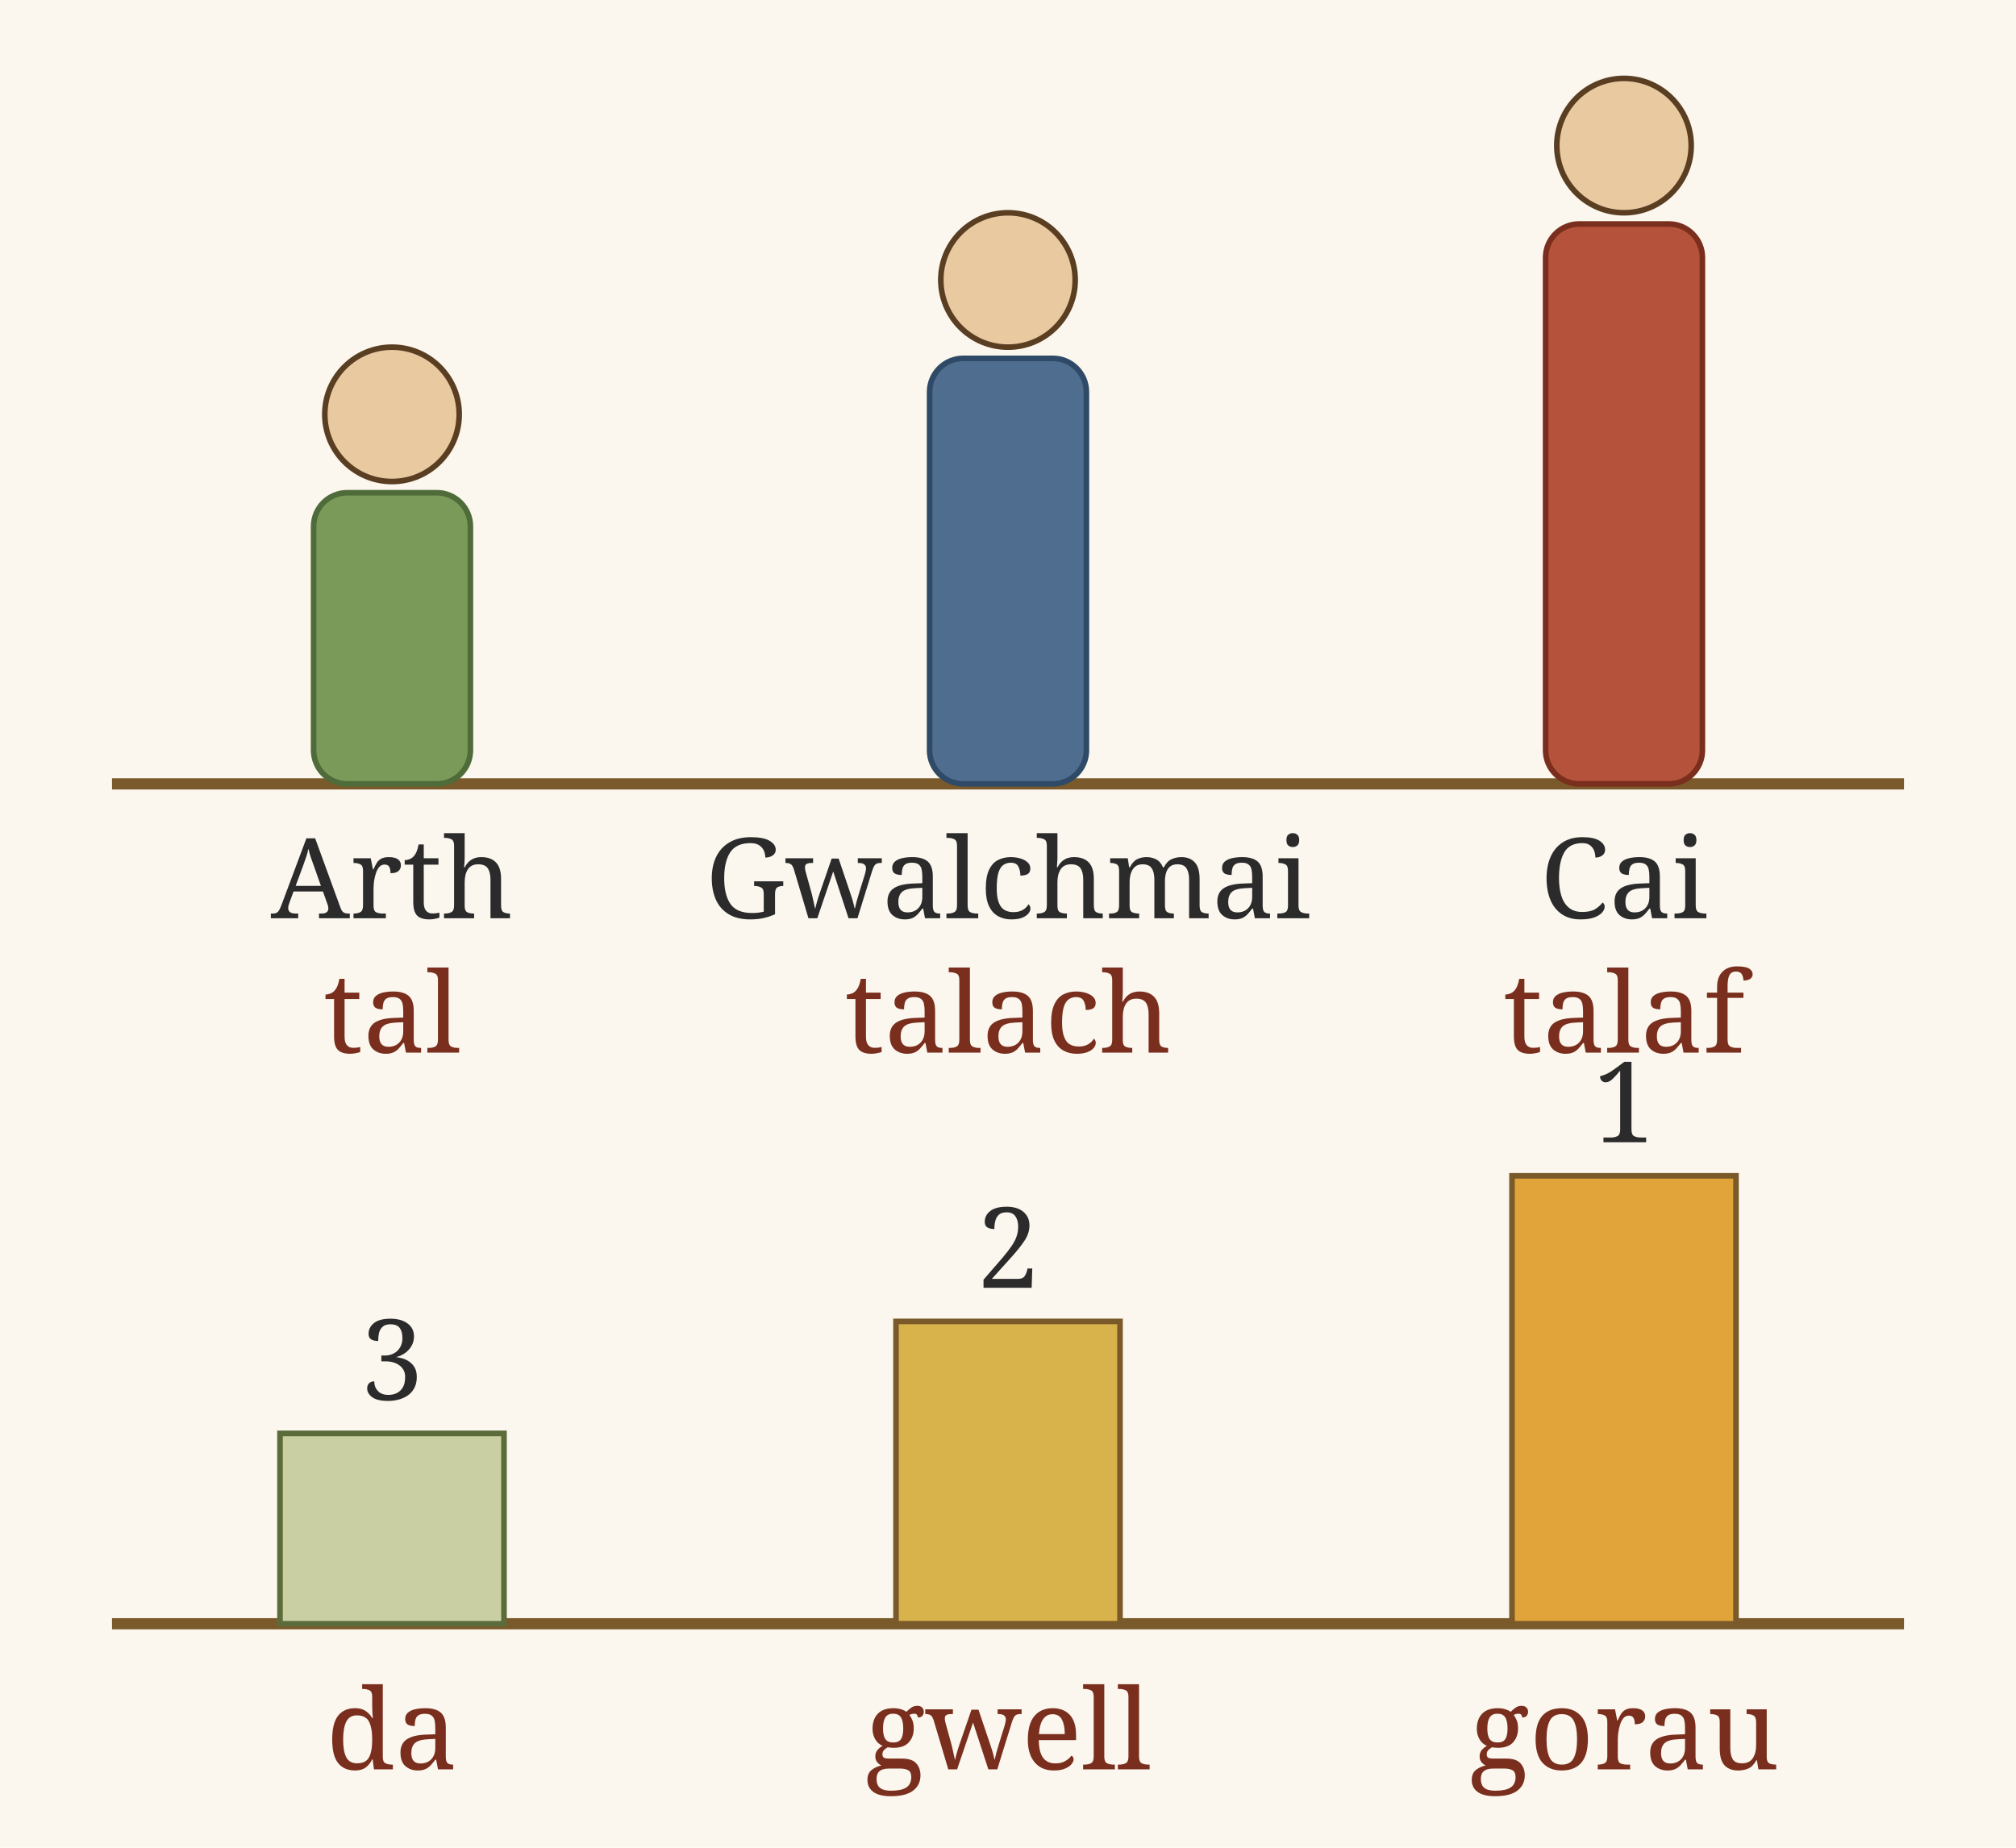
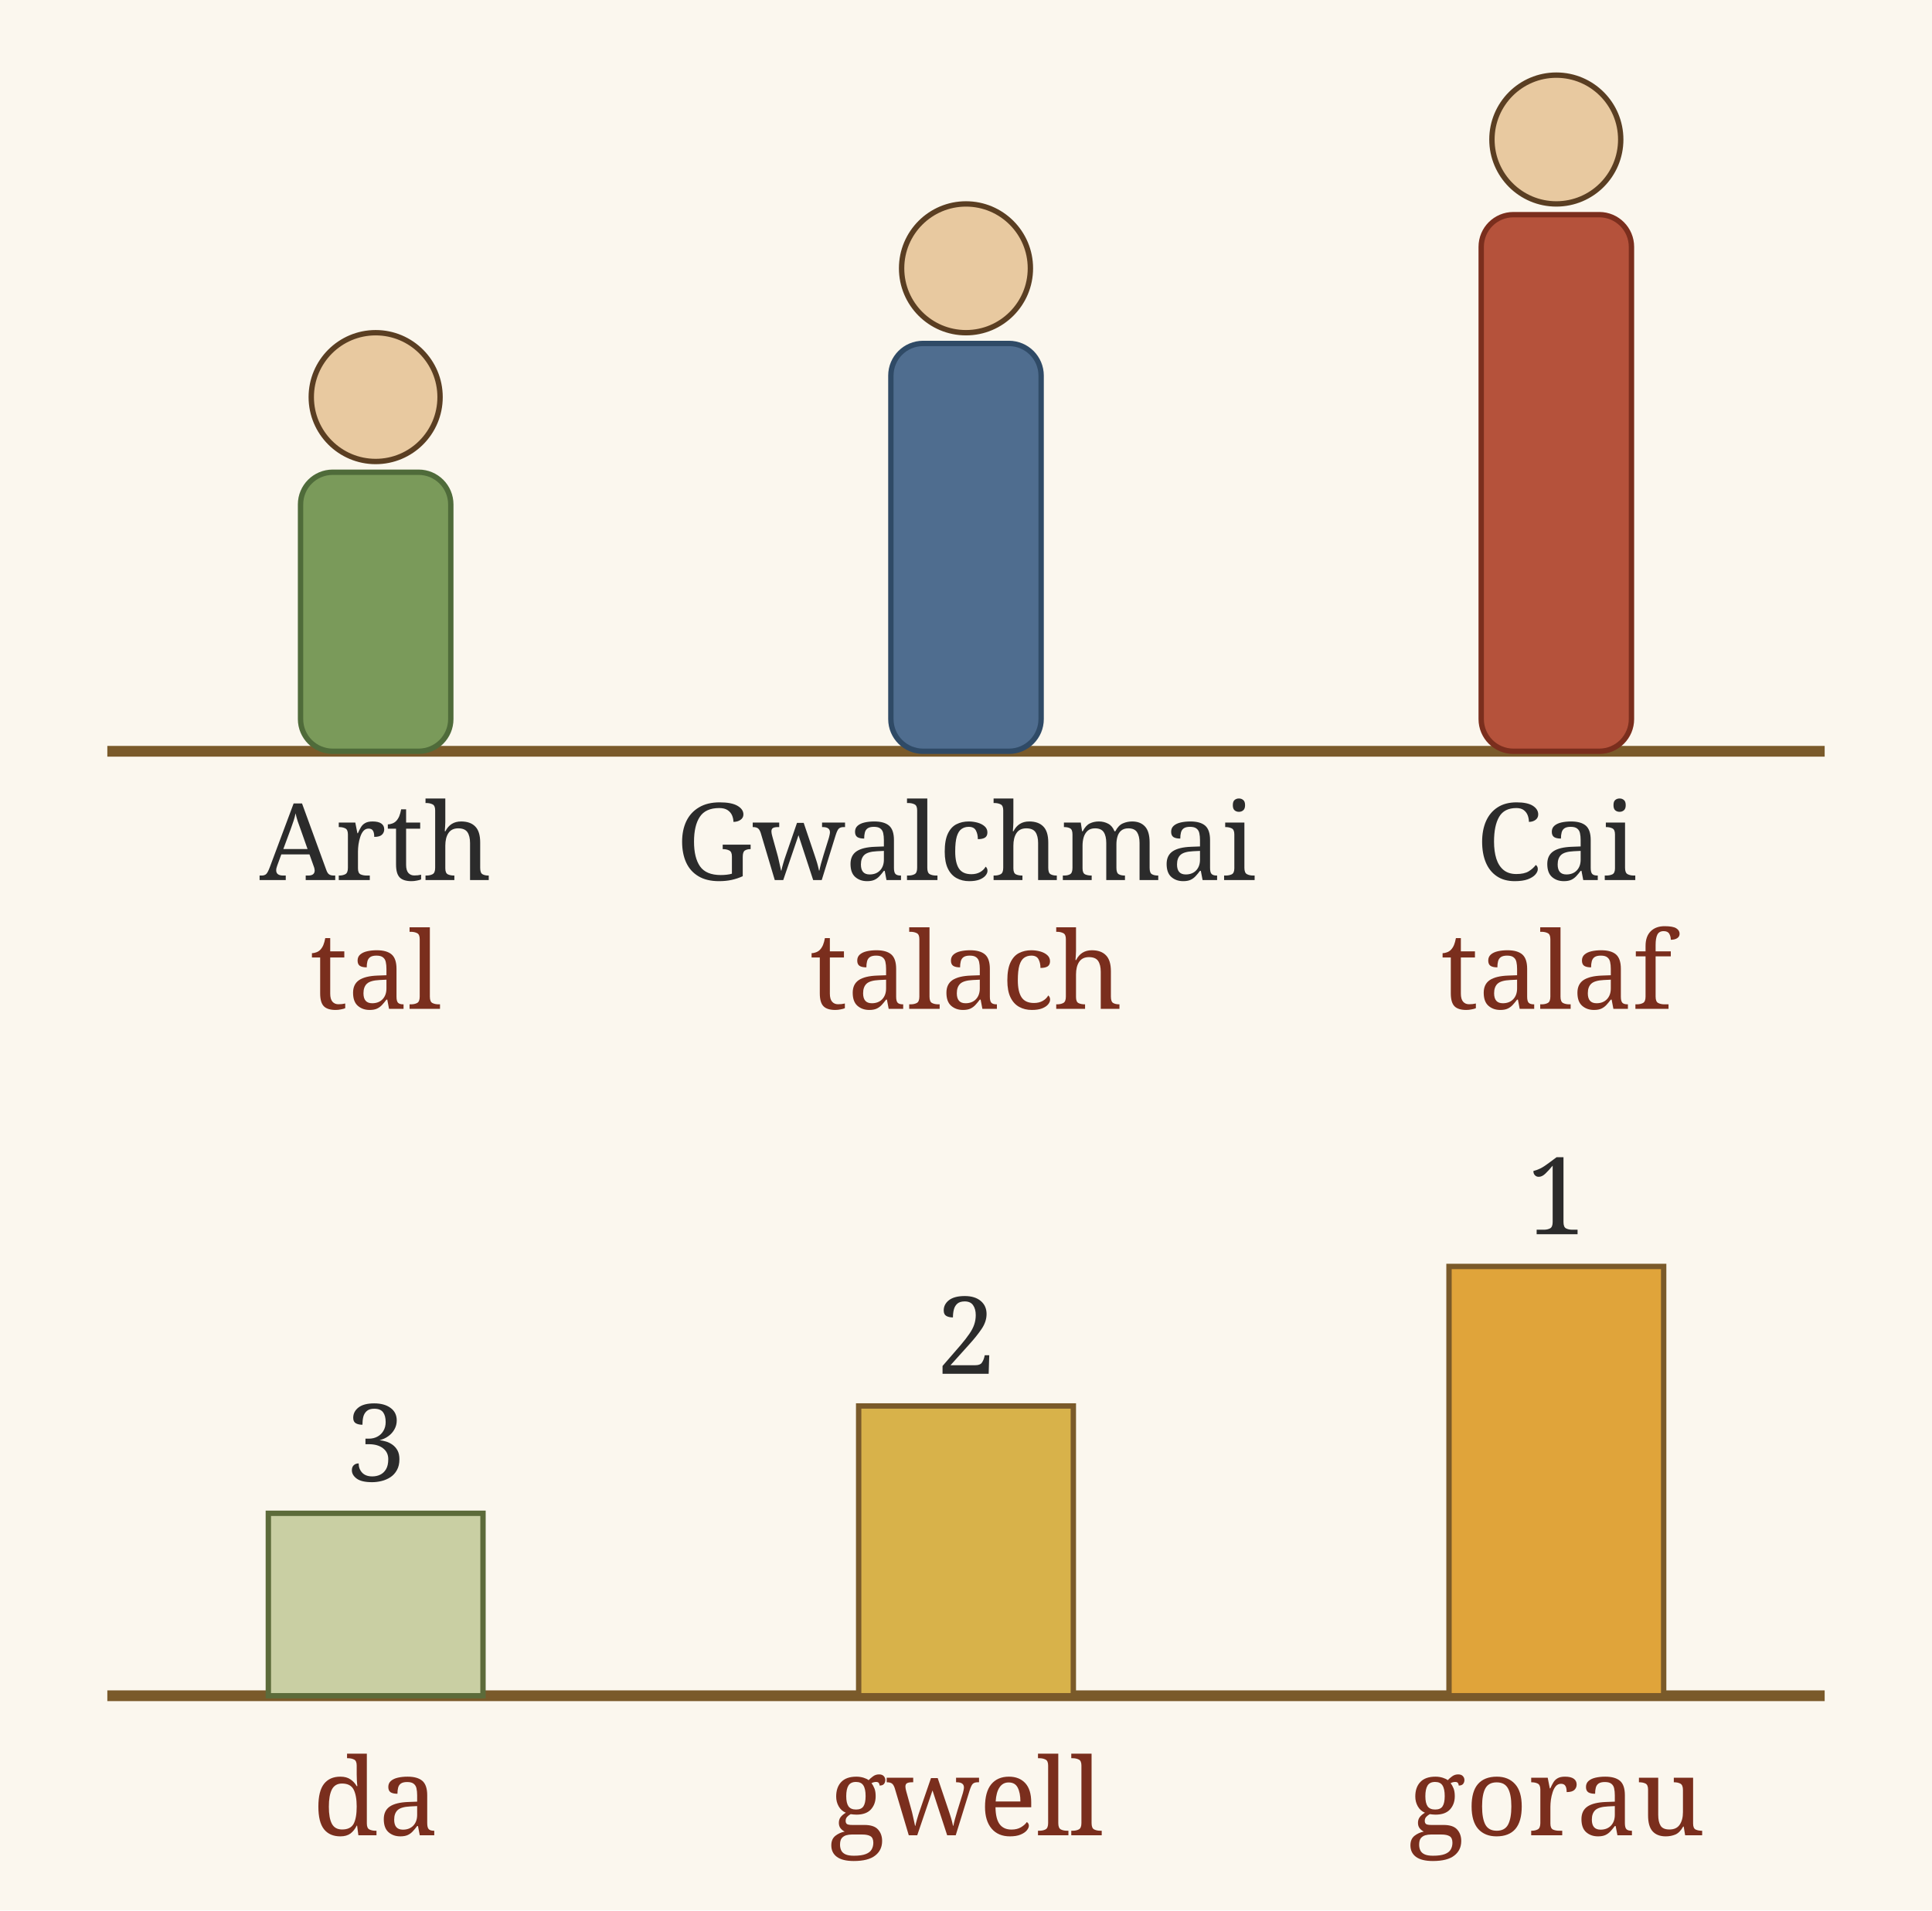
- <svg xmlns="http://www.w3.org/2000/svg" viewBox="0 0 360 330" role="img" aria-labelledby="t d">
-   <rect width="360" height="330" fill="#fbf7ee" />
+ <svg xmlns="http://www.w3.org/2000/svg" viewBox="0 0 360 356" role="img" aria-labelledby="t d">
+   <rect width="360" height="356" fill="#fbf7ee" />
  <g font-family="Georgia, serif" font-size="20" fill="#2b2b2b" text-anchor="middle">
    <line x1="20" y1="140" x2="340" y2="140" stroke="#7a5a2a" stroke-width="2" />
    <circle cx="70" cy="74" r="12" fill="#e8c9a0" stroke="#5a3e22" />
    <rect x="56" y="88" width="28" height="52" rx="6" fill="#7a9a5a" stroke="#4f6b3a" />
    <circle cx="180" cy="50" r="12" fill="#e8c9a0" stroke="#5a3e22" />
    <rect x="166" y="64" width="28" height="76" rx="6" fill="#4f6d8f" stroke="#2f4a66" />
    <circle cx="290" cy="26" r="12" fill="#e8c9a0" stroke="#5a3e22" />
    <rect x="276" y="40" width="28" height="100" rx="6" fill="#b5523b" stroke="#7a2e1d" />
    <text x="70" y="164">Arth</text>
    <text x="180" y="164">Gwalchmai</text>
    <text x="290" y="164">Cai</text>
    <text x="70" y="188" fill="#7a2e1d">tal</text>
    <text x="180" y="188" fill="#7a2e1d">talach</text>
    <text x="290" y="188" fill="#7a2e1d">talaf</text>
-     <line x1="20" y1="290" x2="340" y2="290" stroke="#7a5a2a" stroke-width="2" />
-     <rect x="50" y="256" width="40" height="34" fill="#c9cfa3" stroke="#5c6b3a" />
-     <rect x="160" y="236" width="40" height="54" fill="#d8b24a" stroke="#7a5a2a" />
-     <rect x="270" y="210" width="40" height="80" fill="#e0a43a" stroke="#7a5a2a" />
-     <text x="70" y="250">3</text>
-     <text x="180" y="230">2</text>
-     <text x="290" y="204">1</text>
-     <text x="70" y="316" fill="#7a2e1d">da</text>
-     <text x="180" y="316" fill="#7a2e1d">gwell</text>
-     <text x="290" y="316" fill="#7a2e1d">gorau</text>
+     <line x1="20" y1="316" x2="340" y2="316" stroke="#7a5a2a" stroke-width="2" />
+     <rect x="50" y="282" width="40" height="34" fill="#c9cfa3" stroke="#5c6b3a" />
+     <rect x="160" y="262" width="40" height="54" fill="#d8b24a" stroke="#7a5a2a" />
+     <rect x="270" y="236" width="40" height="80" fill="#e0a43a" stroke="#7a5a2a" />
+     <text x="70" y="276">3</text>
+     <text x="180" y="256">2</text>
+     <text x="290" y="230">1</text>
+     <text x="70" y="342" fill="#7a2e1d">da</text>
+     <text x="180" y="342" fill="#7a2e1d">gwell</text>
+     <text x="290" y="342" fill="#7a2e1d">gorau</text>
  </g>
</svg>
